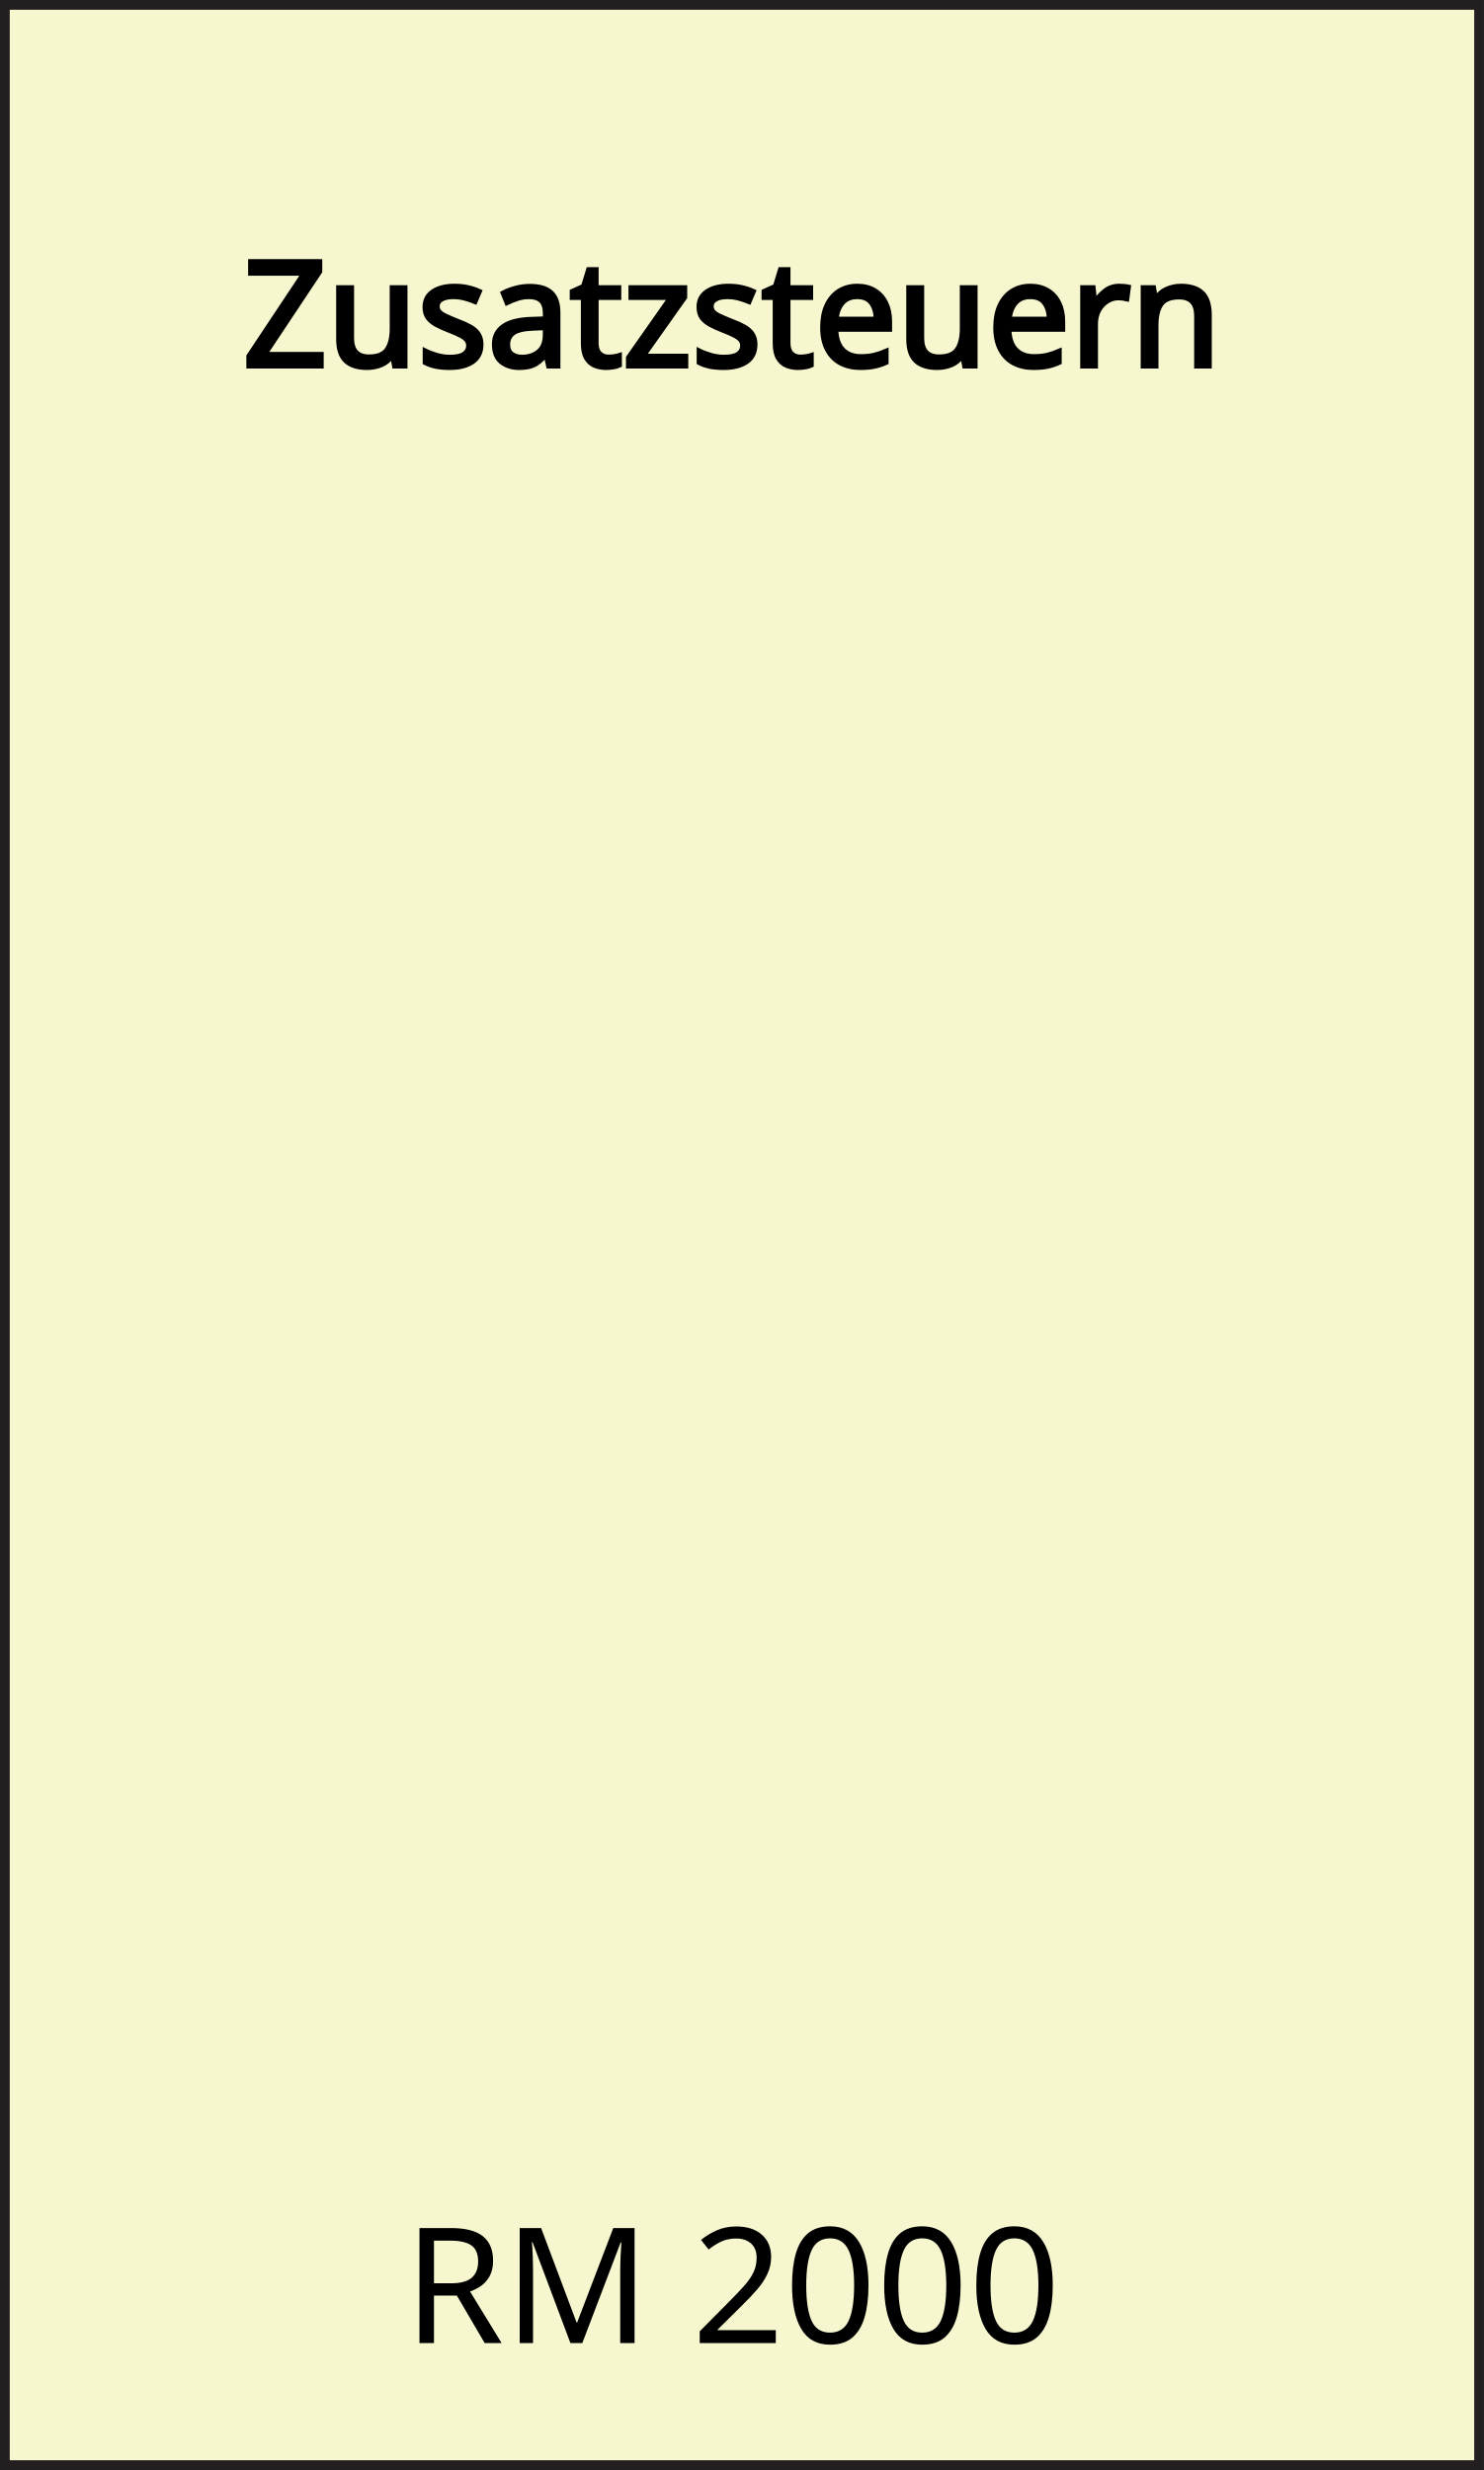
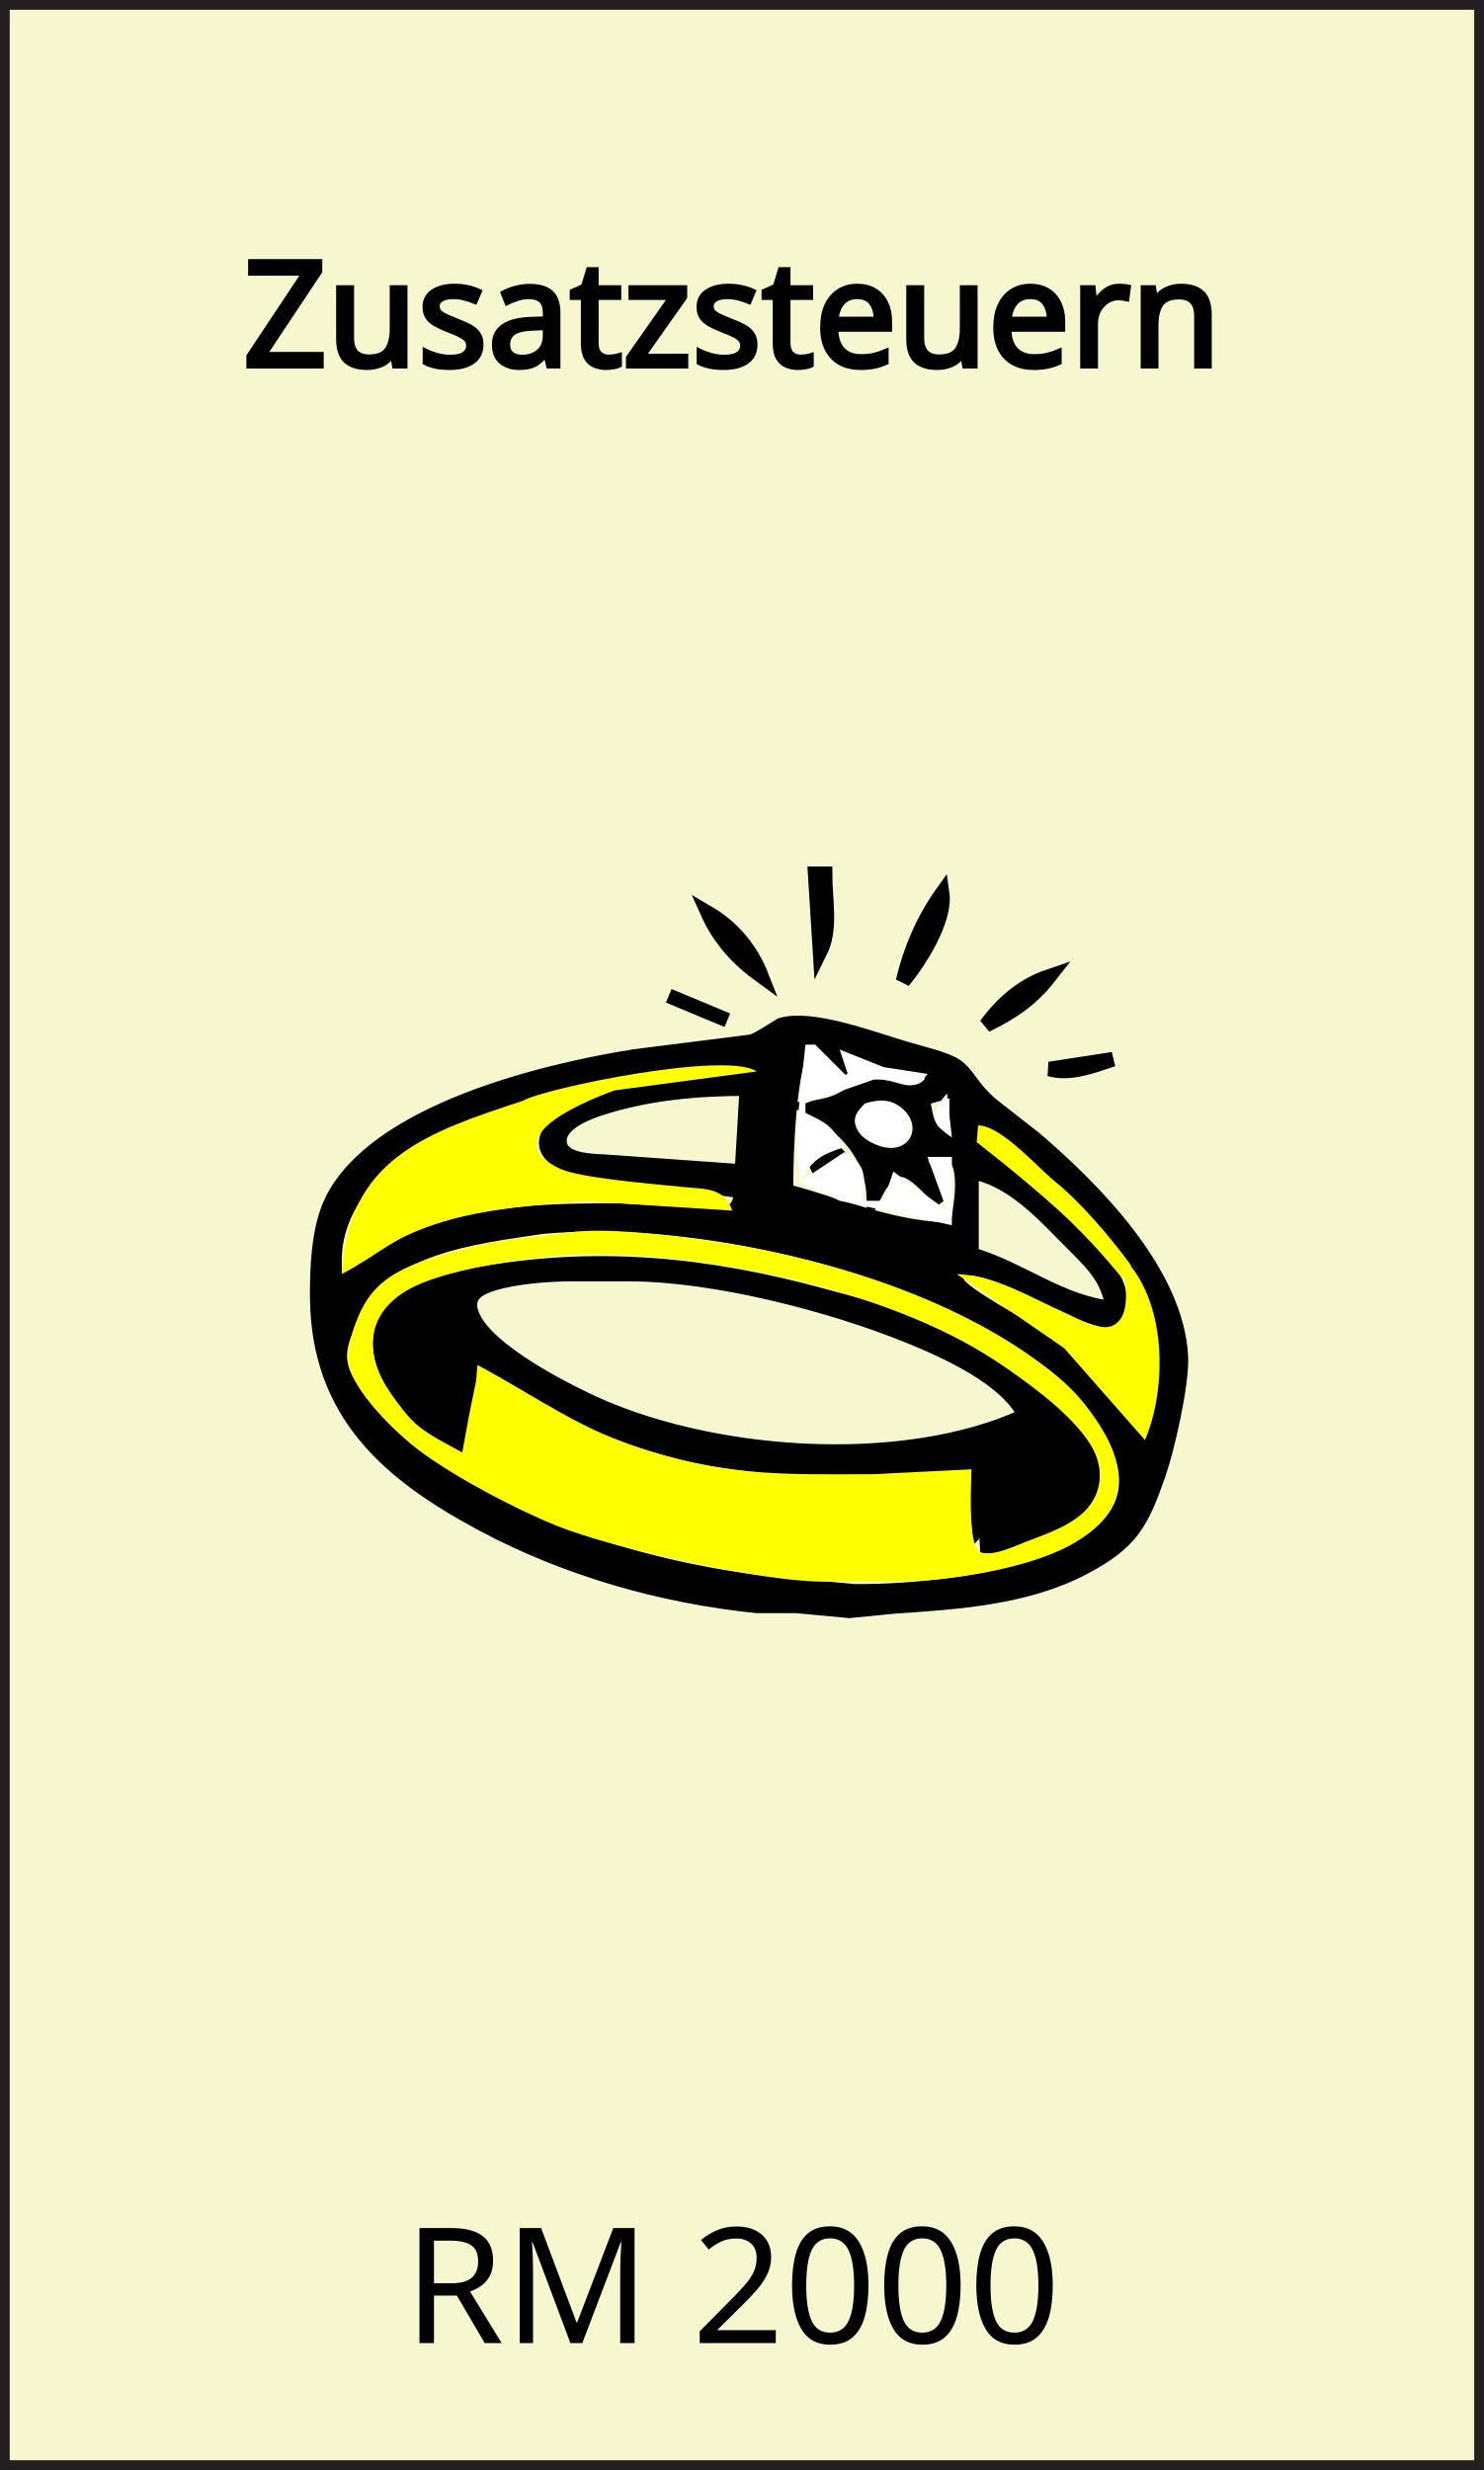
<svg xmlns="http://www.w3.org/2000/svg" width="304" height="506">
  <rect id="field_border" x="0" y="0" width="304" height="506" fill="#231f20" />
  <rect id="field" x="2" y="2" width="300" height="502" fill="#f7f7cf" />
+   <path id="schawrz" fill="black" stroke="black" stroke-width="3" d="M 169.00,179.00            C 169.00,184.32 170.34,190.30 168.00,195.00              168.00,195.00 167.00,179.00 167.00,179.00              167.00,179.00 169.00,179.00 169.00,179.00 Z            M 185.00,201.00            C 186.50,194.58 189.17,188.37 193.00,183.00              193.78,188.39 188.40,196.94 185.00,201.00 Z            M 156.00,200.00            C 151.19,196.53 147.45,192.44 145.00,187.00              150.12,189.99 153.84,194.48 156.00,200.00 Z            M 215.00,200.00            C 211.27,204.77 207.39,207.36 202.00,210.00              205.49,205.35 209.44,201.88 215.00,200.00 Z            M 149.00,209.00            C 149.00,209.00 137.00,204.00 137.00,204.00              137.00,204.00 149.00,209.00 149.00,209.00 Z            M 186.00,215.00            C 188.41,215.69 193.72,217.00 195.62,218.25              198.39,220.07 198.75,222.58 203.09,226.33              203.09,226.33 212.00,233.30 212.00,233.30              224.32,243.84 241.11,260.86 241.90,278.00              242.15,283.46 239.17,296.65 237.31,302.00              233.80,312.05 231.76,315.95 222.00,321.11              210.17,327.36 196.03,328.20 183.00,329.09              183.00,329.09 174.00,329.98 174.00,329.98              174.00,329.98 163.00,328.96 163.00,328.96              163.00,328.96 155.00,328.96 155.00,328.96              135.67,326.99 116.13,321.43 99.00,312.29              79.47,301.88 65.28,289.52 65.00,266.00              64.93,259.85 65.26,251.58 67.99,246.00              76.95,227.76 111.24,219.40 130.00,216.44              130.00,216.44 154.00,213.41 154.00,213.41              155.81,212.76 158.22,211.05 160.00,210.01              166.42,208.06 179.26,213.06 186.00,215.00 Z            M 165.00,212.00            C 161.49,219.52 161.00,235.44 161.00,244.00              173.04,247.24 183.15,251.96 196.00,252.00              197.25,245.00 199.87,231.65 188.00,237.00              188.00,237.00 193.00,246.00 193.00,246.00              186.98,240.06 183.82,235.64 179.00,245.00              178.71,236.76 173.12,230.57 166.00,227.00              173.36,226.17 173.27,223.84 178.00,222.69              184.07,221.20 187.84,227.36 192.00,220.00              192.00,220.00 182.00,217.45 182.00,217.45              182.00,217.45 170.00,213.00 170.00,213.00              170.00,213.00 173.00,220.00 173.00,220.00              173.00,220.00 165.00,212.00 165.00,212.00 Z            M 86.00,233.31            C 75.11,239.29 66.32,249.78 69.00,263.00              75.44,260.25 77.66,256.82 86.00,253.45              98.89,248.24 113.31,247.98 127.00,248.00              127.00,248.00 145.00,249.00 145.00,249.00              146.60,248.97 148.95,249.07 150.26,248.01              151.59,246.94 151.66,245.50 152.00,244.00              152.00,244.00 119.00,239.48 119.00,239.48              115.13,238.62 109.66,236.21 112.90,231.34              114.33,229.18 117.68,227.75 120.00,226.74              126.29,224.02 133.22,222.89 140.00,222.16              145.52,221.57 149.82,222.14 154.00,218.00              134.61,216.33 103.04,223.95 86.00,233.31 Z            M 228.00,217.00            C 223.91,218.33 219.26,220.20 215.00,219.00              215.00,219.00 228.00,217.00 228.00,217.00 Z            M 123.00,227.03            C 120.01,227.99 113.55,230.46 114.74,234.70              115.61,237.79 121.46,237.88 124.00,238.00              124.00,238.00 152.00,240.00 152.00,240.00              152.00,240.00 153.00,223.00 153.00,223.00              142.87,223.00 132.71,223.89 123.00,227.03 Z            M 189.00,225.00            C 189.85,230.36 190.21,233.01 196.00,234.00              196.00,234.00 196.00,223.00 196.00,223.00              196.00,223.00 189.00,225.00 189.00,225.00 Z            M 184.89,236.25            C 189.05,234.60 189.51,229.63 186.49,226.65              183.82,224.01 180.45,223.95 177.06,224.60              168.08,230.12 178.77,238.68 184.89,236.25 Z            M 218.00,243.00            C 212.50,237.50 206.81,230.93 199.00,229.00              199.48,237.03 203.13,237.79 209.00,242.61              214.47,247.11 227.14,257.42 229.02,264.00              229.70,266.30 229.25,268.67 229.02,271.00              220.94,270.15 211.03,263.48 203.00,260.70              201.18,260.07 194.02,258.15 196.17,262.85              197.25,265.22 209.91,271.85 213.00,274.04              221.60,280.13 227.30,286.88 233.26,295.30              233.26,295.30 234.87,295.26 234.87,295.26              245.46,272.64 233.67,258.67 218.00,243.00 Z            M 172.00,237.00            C 172.00,237.00 166.00,239.00 166.00,239.00              166.00,239.00 171.00,236.00 171.00,236.00              171.00,236.00 172.00,237.00 172.00,237.00 Z            M 219.00,254.00            C 213.31,248.25 207.24,241.57 199.00,240.00              199.00,240.00 199.00,257.00 199.00,257.00              208.96,259.84 217.35,267.03 228.00,268.00              227.01,261.52 223.46,258.51 219.00,254.00 Z            M 71.83,270.00            C 69.80,274.92 68.37,278.05 71.11,283.00              72.57,285.64 75.03,288.78 77.09,291.00              80.41,294.56 83.99,297.52 88.00,300.25              109.92,315.17 138.71,323.25 165.00,325.09              165.00,325.09 175.00,326.00 175.00,326.00              187.83,326.15 207.53,323.95 219.00,318.19              229.10,313.12 233.82,305.90 228.60,295.00              227.28,292.26 224.50,288.36 222.54,286.01              219.42,282.30 214.99,278.81 211.00,276.04              185.64,258.42 141.71,248.42 111.00,251.29              97.15,253.40 77.87,255.33 71.83,270.00 Z            M 79.74,269.18            C 83.02,264.55 91.63,262.27 97.00,261.26              121.72,256.61 144.86,258.94 169.00,265.58              176.49,267.64 185.17,269.70 192.00,273.44              201.11,278.41 212.71,285.48 219.73,293.17              224.37,298.35 225.89,305.07 219.73,309.90              217.95,311.35 213.24,313.69 211.00,314.69              206.92,316.51 205.18,316.61 200.78,316.83              200.78,316.83 200.87,316.83 199.57,299.70              199.57,299.70 172.00,301.00 172.00,301.00              163.07,301.01 151.73,300.17 143.00,298.34              133.77,296.40 123.34,292.61 115.00,288.22              109.06,285.09 103.59,280.57 97.00,279.00              97.00,279.00 94.73,297.00 94.73,297.00              86.29,293.40 72.91,278.83 79.74,269.18 Z            M 186.00,273.60            C 169.97,267.11 146.29,261.03 129.00,261.00              129.00,261.00 117.00,261.00 117.00,261.00              112.25,261.01 105.51,261.54 101.01,262.94              98.52,263.71 95.80,264.92 96.32,268.04              97.53,275.36 113.67,283.69 120.00,286.74              144.72,298.68 184.76,301.68 210.00,290.00              206.19,282.31 193.79,276.76 186.00,273.60 Z" />
+   <path id="gelb" fill="yellow" d="M 107.13,225.50            C 111.63,222.88 148.88,215.25 155.00,219.50              155.00,219.50 125.88,223.38 125.88,223.38              117.15,226.59 102.00,233.63 114.88,239.50              119.37,241.40 134.37,242.60 140.00,243.17              144.63,243.63 148.34,243.25 150.00,248.00              150.00,248.00 120.00,246.09 120.00,246.09              111.07,246.60 99.53,247.65 91.00,250.21              80.02,253.50 78.56,256.49 70.00,261.00              71.09,237.31 87.71,231.91 107.13,225.50 Z            M 216.18,242.09            C 221.21,246.14 227.16,253.03 231.50,258.95              232.38,260.14 229.55,261.28 230.27,262.36              230.27,262.36 224.52,254.87 216.82,247.91              208.89,240.74 200.09,234.00 200.09,234.00              200.09,234.00 200.36,230.55 200.36,230.55              205.11,230.55 212.61,239.22 216.18,242.09 Z            M 144.00,254.00            C 167.65,257.23 194.81,265.30 214.00,279.90              217.75,282.75 220.41,285.19 223.24,289.00              224.93,291.27 226.90,294.35 227.87,297.00              231.25,306.27 227.13,312.31 219.00,316.68              210.17,321.42 194.04,323.98 184.00,324.00              184.00,324.00 168.00,324.00 168.00,324.00              155.55,323.85 125.58,317.24 114.00,312.55              105.51,309.11 93.30,302.67 86.00,297.24              81.33,293.77 72.13,284.97 71.36,279.00              71.06,276.62 72.04,273.24 72.88,271.00              74.27,267.30 75.96,264.50 79.17,262.10              83.51,258.86 89.79,257.25 95.00,255.88              103.42,253.67 108.79,253.59 117.00,252.42              124.58,251.50 136.25,252.94 144.00,254.00 Z            M 200.64,317.82            C 202.69,319.28 208.34,316.52 210.45,315.73              216.86,313.31 224.59,310.73 225.42,303.00              226.35,294.35 212.28,284.57 206.00,280.14              184.30,264.84 146.44,256.69 120.00,257.00              110.83,257.11 93.16,259.57 85.00,263.49              76.02,267.81 74.01,275.61 79.12,284.00              80.36,286.04 82.65,289.11 84.30,290.83              87.11,293.76 91.19,295.55 94.69,297.56              97.94,279.50 97.32,285.71 97.81,279.63              110.16,286.23 118.93,293.04 133.00,297.28              150.38,302.52 161.38,302.03 179.00,302.00              179.00,302.00 199.00,301.00 199.00,301.00              199.00,304.24 198.17,316.05 200.64,317.82 Z            M 234.55,295.00            C 234.55,295.00 218.00,276.18 218.00,276.18              218.00,276.18 196.00,261.00 196.00,261.00              204.22,261.40 210.56,265.57 218.00,268.86              220.41,269.93 225.16,272.70 227.72,271.65              231.89,269.95 230.73,263.27 229.64,257.18              239.22,266.15 239.09,284.45 234.55,295.00 Z" />
+   <path id="weiß" fill="white" d="M 167.00,214.00            C 167.00,214.00 174.00,221.00 174.00,221.00              174.00,221.00 172.00,215.00 172.00,215.00              172.00,215.00 181.00,218.61 181.00,218.61              181.00,218.61 190.00,220.00 190.00,220.00              186.72,224.73 184.24,220.79 179.00,221.17              179.00,221.17 165.00,226.00 165.00,226.00              165.00,226.00 165.00,228.00 165.00,228.00              169.60,230.14 170.31,230.66 173.00,235.00              168.33,236.49 166.31,237.56 164.00,242.00              164.00,242.00 173.00,236.00 173.00,236.00              177.72,238.66 176.98,241.01 177.00,246.00              177.00,246.00 181.00,246.00 181.00,246.00              181.00,246.00 183.00,240.00 183.00,240.00              183.00,240.00 194.00,248.00 194.00,248.00              194.00,248.00 190.00,237.00 190.00,237.00              190.00,237.00 195.00,237.00 195.00,237.00              195.00,237.00 195.00,251.00 195.00,251.00              195.00,251.00 172.00,245.98 172.00,245.98              172.00,245.98 163.99,242.30 163.99,242.30              163.99,242.30 163.00,233.00 163.00,233.00              163.00,233.00 165.00,214.00 165.00,214.00              165.00,214.00 167.00,214.00 167.00,214.00 Z            M 195.00,233.00            C 190.60,230.23 190.67,227.69 194.00,224.00              194.00,224.00 195.00,233.00 195.00,233.00 Z            M 185.40,227.65            C 187.18,229.60 187.36,233.13 184.69,234.40              180.43,236.41 171.26,231.88 177.18,226.04              180.19,225.12 183.05,225.07 185.40,227.65 Z" />
  <text id="tag" x="150" y="75" font-family="Monopoly" font-size="30px" style="stroke: #000000" text-anchor="middle">
		Zusatzsteuern
	</text>
  <text id="price" x="150" y="480" font-family="Monopoly" font-size="33px" text-anchor="middle">
		RM 2000
	</text>
</svg>
